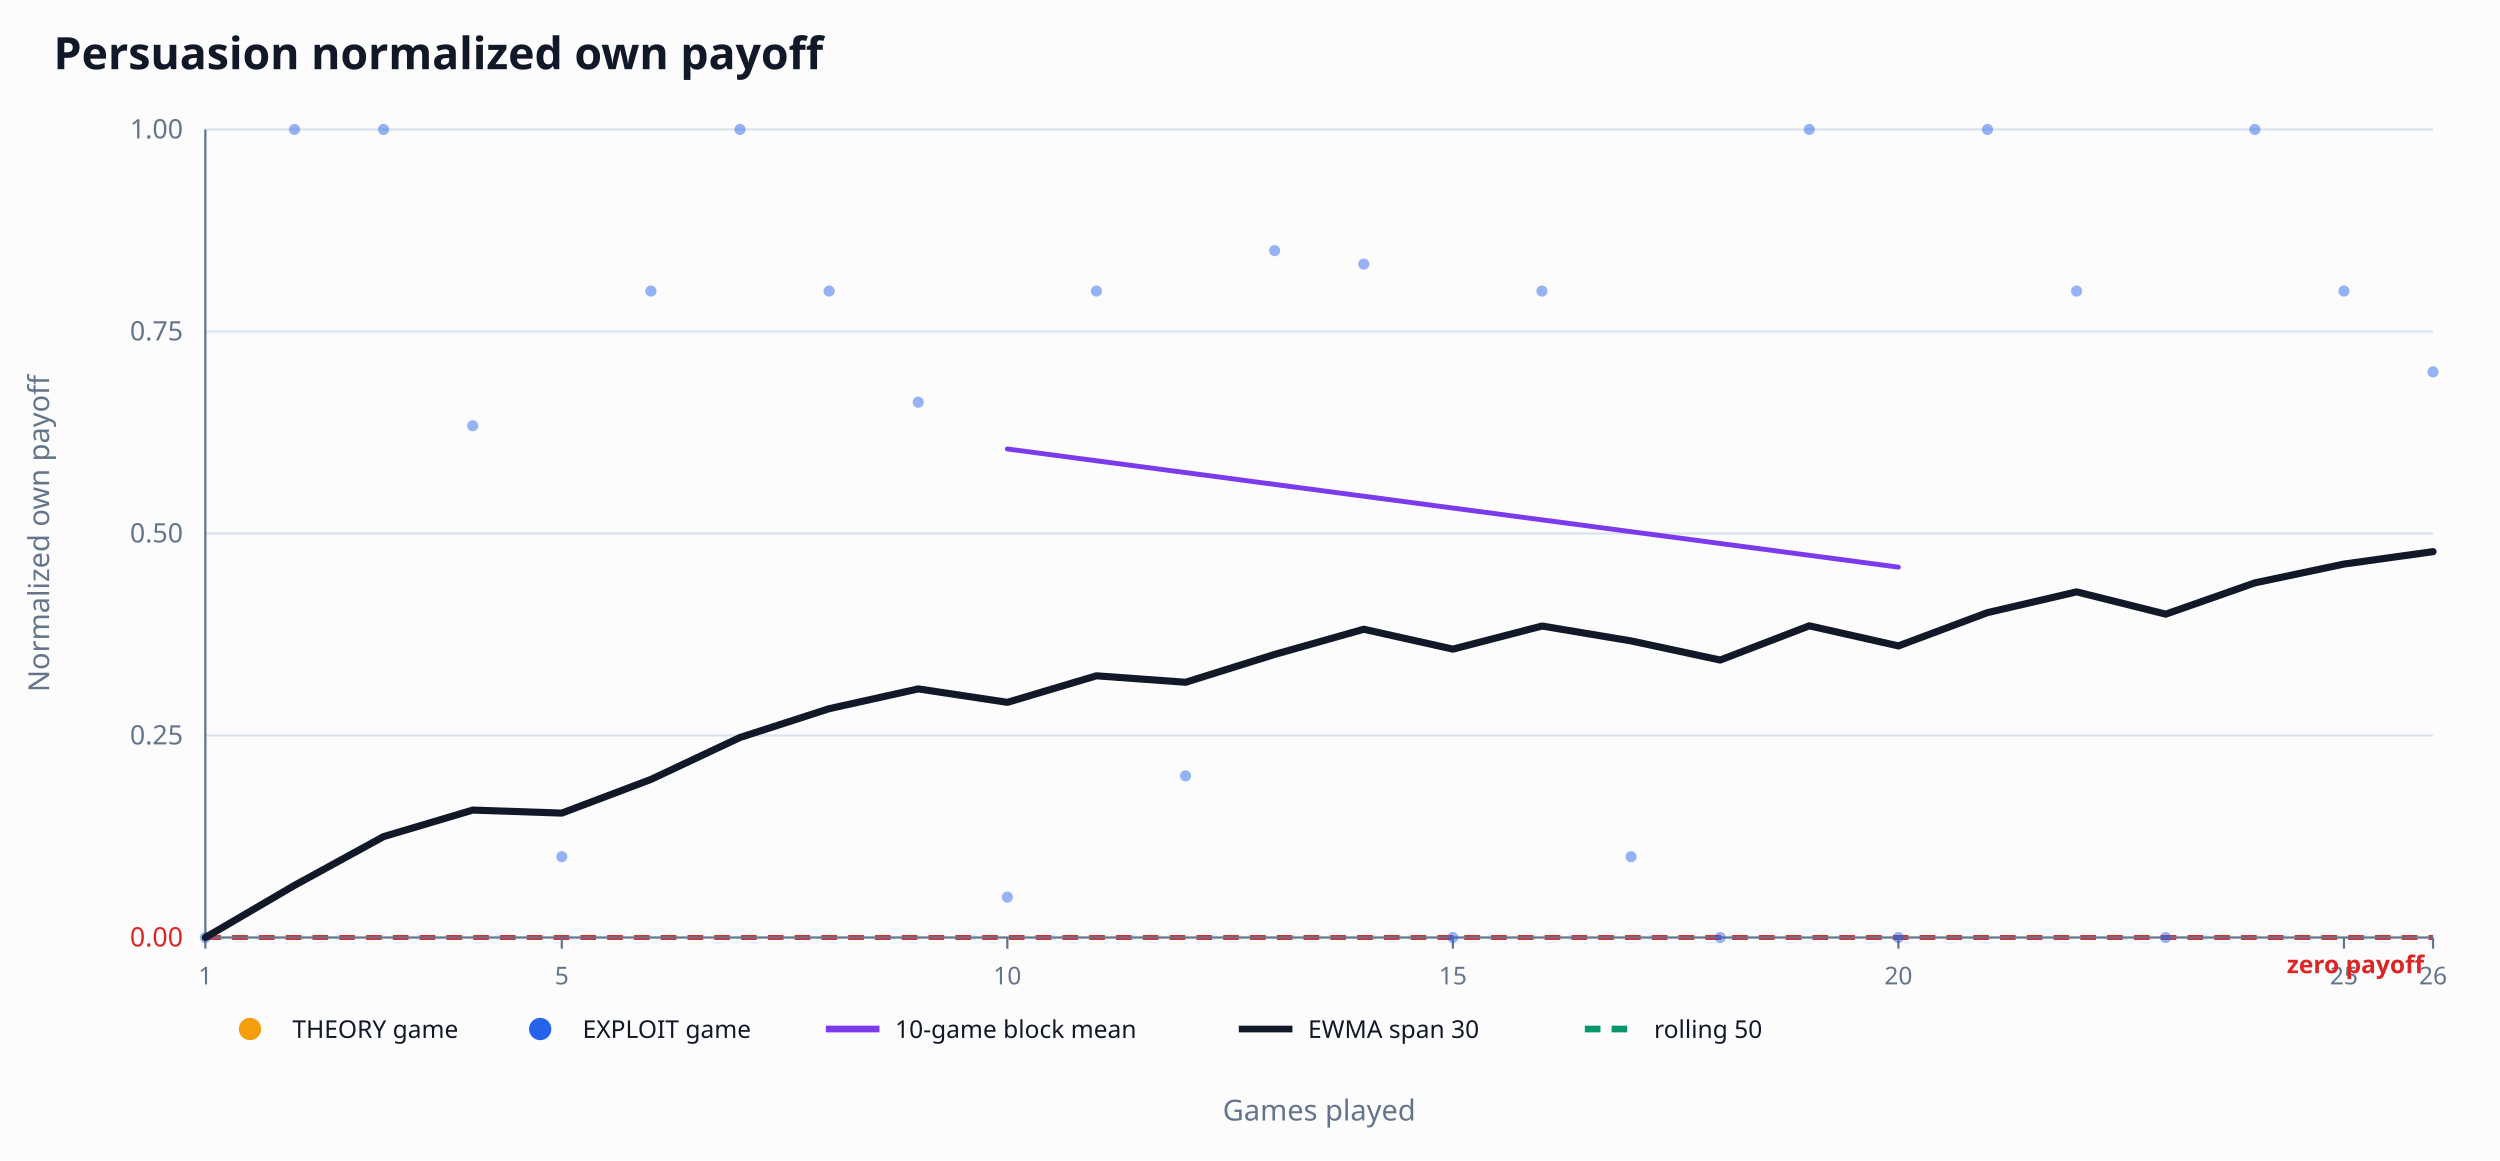
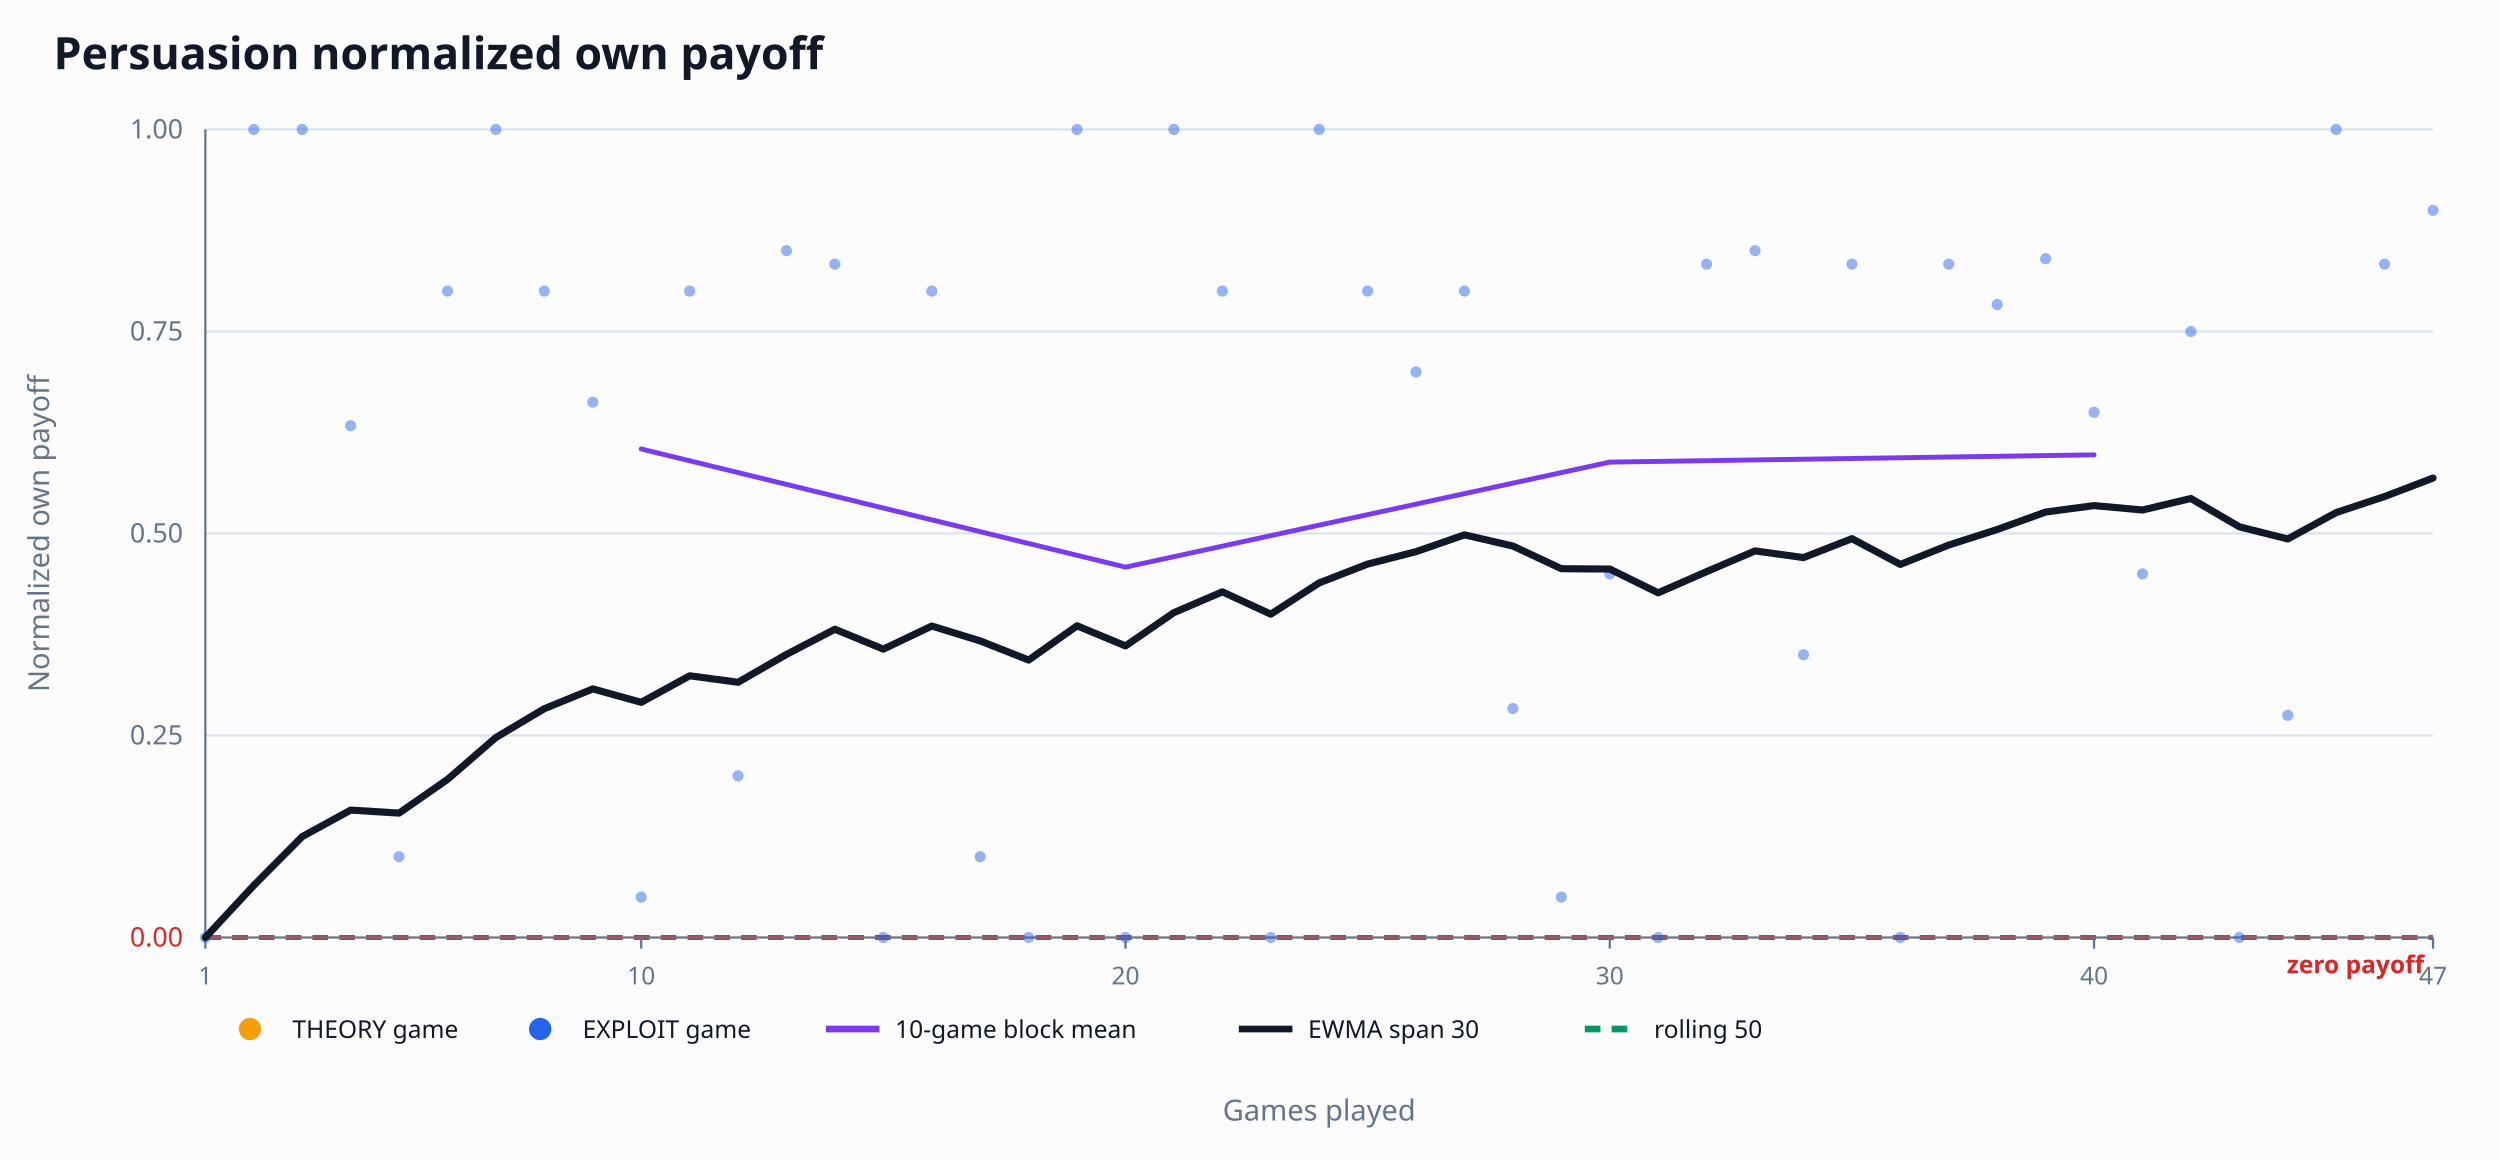
<svg xmlns="http://www.w3.org/2000/svg" width="1120" height="520" viewBox="0 0 1120 520">
  <rect width="100%" height="100%" fill="#fcfcfd" />
  <text x="24" y="31" font-family="system-ui,sans-serif" font-size="20" font-weight="700" fill="#111827">Persuasion normalized own payoff</text>
  <line x1="92" y1="420.00" x2="1090" y2="420.00" stroke="#dc2626" stroke-width="2.2" stroke-dasharray="7,5" />
  <text x="82" y="424.00" text-anchor="end" font-family="system-ui,sans-serif" font-size="12" fill="#dc2626">0.00</text>
  <line x1="92" y1="329.50" x2="1090" y2="329.50" stroke="#dbe3ee" stroke-width="1" />
  <text x="82" y="333.50" text-anchor="end" font-family="system-ui,sans-serif" font-size="12" fill="#64748b">0.25</text>
  <line x1="92" y1="239.00" x2="1090" y2="239.00" stroke="#dbe3ee" stroke-width="1" />
  <text x="82" y="243.00" text-anchor="end" font-family="system-ui,sans-serif" font-size="12" fill="#64748b">0.50</text>
  <line x1="92" y1="148.50" x2="1090" y2="148.50" stroke="#dbe3ee" stroke-width="1" />
  <text x="82" y="152.50" text-anchor="end" font-family="system-ui,sans-serif" font-size="12" fill="#64748b">0.75</text>
  <line x1="92" y1="58.00" x2="1090" y2="58.00" stroke="#dbe3ee" stroke-width="1" />
  <text x="82" y="62.00" text-anchor="end" font-family="system-ui,sans-serif" font-size="12" fill="#64748b">1.00</text>
  <line x1="92.00" y1="420" x2="92.00" y2="425" stroke="#64748b" />
  <text x="92.00" y="441" text-anchor="middle" font-family="system-ui,sans-serif" font-size="11" fill="#64748b">1</text>
-   <line x1="251.68" y1="420" x2="251.68" y2="425" stroke="#64748b" />
-   <text x="251.68" y="441" text-anchor="middle" font-family="system-ui,sans-serif" font-size="11" fill="#64748b">5</text>
-   <line x1="451.28" y1="420" x2="451.28" y2="425" stroke="#64748b" />
-   <text x="451.28" y="441" text-anchor="middle" font-family="system-ui,sans-serif" font-size="11" fill="#64748b">10</text>
-   <line x1="650.88" y1="420" x2="650.88" y2="425" stroke="#64748b" />
-   <text x="650.88" y="441" text-anchor="middle" font-family="system-ui,sans-serif" font-size="11" fill="#64748b">15</text>
-   <line x1="850.48" y1="420" x2="850.48" y2="425" stroke="#64748b" />
-   <text x="850.48" y="441" text-anchor="middle" font-family="system-ui,sans-serif" font-size="11" fill="#64748b">20</text>
-   <line x1="1050.08" y1="420" x2="1050.08" y2="425" stroke="#64748b" />
-   <text x="1050.08" y="441" text-anchor="middle" font-family="system-ui,sans-serif" font-size="11" fill="#64748b">25</text>
+   <line x1="287.26" y1="420" x2="287.26" y2="425" stroke="#64748b" />
+   <text x="287.26" y="441" text-anchor="middle" font-family="system-ui,sans-serif" font-size="11" fill="#64748b">10</text>
+   <line x1="504.22" y1="420" x2="504.22" y2="425" stroke="#64748b" />
+   <text x="504.22" y="441" text-anchor="middle" font-family="system-ui,sans-serif" font-size="11" fill="#64748b">20</text>
+   <line x1="721.17" y1="420" x2="721.17" y2="425" stroke="#64748b" />
+   <text x="721.17" y="441" text-anchor="middle" font-family="system-ui,sans-serif" font-size="11" fill="#64748b">30</text>
+   <line x1="938.13" y1="420" x2="938.13" y2="425" stroke="#64748b" />
+   <text x="938.13" y="441" text-anchor="middle" font-family="system-ui,sans-serif" font-size="11" fill="#64748b">40</text>
  <line x1="1090.00" y1="420" x2="1090.00" y2="425" stroke="#64748b" />
-   <text x="1090.00" y="441" text-anchor="middle" font-family="system-ui,sans-serif" font-size="11" fill="#64748b">26</text>
+   <text x="1090.00" y="441" text-anchor="middle" font-family="system-ui,sans-serif" font-size="11" fill="#64748b">47</text>
  <line x1="92" y1="58" x2="92" y2="420" stroke="#64748b" />
  <line x1="92" y1="420" x2="1090" y2="420" stroke="#64748b" />
  <text x="591.00" y="502" text-anchor="middle" font-family="system-ui,sans-serif" font-size="13" fill="#64748b">Games played</text>
  <text x="22" y="239.00" text-anchor="middle" transform="rotate(-90 22 239.00)" font-family="system-ui,sans-serif" font-size="13" fill="#64748b">Normalized own payoff</text>
  <text x="1086" y="436.00" text-anchor="end" font-family="system-ui,sans-serif" font-size="11" font-weight="700" fill="#dc2626">zero payoff</text>
  <circle cx="92.00" cy="420.00" r="2.5" fill="#2563eb" opacity="0.48" />
-   <circle cx="131.92" cy="58.00" r="2.5" fill="#2563eb" opacity="0.48" />
-   <circle cx="171.84" cy="58.00" r="2.5" fill="#2563eb" opacity="0.48" />
-   <circle cx="211.76" cy="190.73" r="2.5" fill="#2563eb" opacity="0.48" />
-   <circle cx="251.68" cy="383.80" r="2.5" fill="#2563eb" opacity="0.48" />
-   <circle cx="291.60" cy="130.40" r="2.5" fill="#2563eb" opacity="0.48" />
-   <circle cx="331.52" cy="58.00" r="2.5" fill="#2563eb" opacity="0.48" />
-   <circle cx="371.44" cy="130.40" r="2.5" fill="#2563eb" opacity="0.48" />
-   <circle cx="411.36" cy="180.18" r="2.5" fill="#2563eb" opacity="0.48" />
-   <circle cx="451.28" cy="401.90" r="2.5" fill="#2563eb" opacity="0.48" />
-   <circle cx="491.20" cy="130.40" r="2.5" fill="#2563eb" opacity="0.48" />
-   <circle cx="531.12" cy="347.60" r="2.5" fill="#2563eb" opacity="0.48" />
-   <circle cx="571.04" cy="112.30" r="2.5" fill="#2563eb" opacity="0.48" />
-   <circle cx="610.96" cy="118.33" r="2.5" fill="#2563eb" opacity="0.48" />
-   <circle cx="650.88" cy="420.00" r="2.5" fill="#2563eb" opacity="0.48" />
-   <circle cx="690.80" cy="130.40" r="2.5" fill="#2563eb" opacity="0.48" />
-   <circle cx="730.72" cy="383.80" r="2.5" fill="#2563eb" opacity="0.48" />
-   <circle cx="770.64" cy="420.00" r="2.5" fill="#2563eb" opacity="0.48" />
-   <circle cx="810.56" cy="58.00" r="2.5" fill="#2563eb" opacity="0.48" />
-   <circle cx="850.48" cy="420.00" r="2.5" fill="#2563eb" opacity="0.48" />
-   <circle cx="890.40" cy="58.00" r="2.5" fill="#2563eb" opacity="0.48" />
-   <circle cx="930.32" cy="130.40" r="2.5" fill="#2563eb" opacity="0.48" />
-   <circle cx="970.24" cy="420.00" r="2.5" fill="#2563eb" opacity="0.48" />
-   <circle cx="1010.16" cy="58.00" r="2.5" fill="#2563eb" opacity="0.48" />
-   <circle cx="1050.08" cy="130.40" r="2.5" fill="#2563eb" opacity="0.48" />
-   <circle cx="1090.00" cy="166.60" r="2.5" fill="#2563eb" opacity="0.48" />
-   <polyline points="451.28,201.14 850.48,254.08" fill="none" stroke="#7c3aed" stroke-width="2.2" stroke-linejoin="round" stroke-linecap="round" />
-   <polyline points="92.00,420.00 131.92,396.65 171.84,374.80 211.76,362.92 251.68,364.27 291.60,349.18 331.52,330.39 371.44,317.49 411.36,308.63 451.28,314.65 491.20,302.76 531.12,305.66 571.04,293.18 610.96,281.90 650.88,290.81 690.80,280.46 730.72,287.13 770.64,295.70 810.56,280.37 850.48,289.37 890.40,274.45 930.32,265.15 970.24,275.14 1010.16,261.13 1050.08,252.70 1090.00,247.14" fill="none" stroke="#111827" stroke-width="3.2" stroke-linejoin="round" stroke-linecap="round" />
+   <circle cx="113.70" cy="58.00" r="2.5" fill="#2563eb" opacity="0.48" />
+   <circle cx="135.39" cy="58.00" r="2.5" fill="#2563eb" opacity="0.48" />
+   <circle cx="157.09" cy="190.73" r="2.5" fill="#2563eb" opacity="0.48" />
+   <circle cx="178.78" cy="383.80" r="2.5" fill="#2563eb" opacity="0.48" />
+   <circle cx="200.48" cy="130.40" r="2.5" fill="#2563eb" opacity="0.48" />
+   <circle cx="222.17" cy="58.00" r="2.5" fill="#2563eb" opacity="0.48" />
+   <circle cx="243.87" cy="130.40" r="2.5" fill="#2563eb" opacity="0.48" />
+   <circle cx="265.57" cy="180.18" r="2.5" fill="#2563eb" opacity="0.48" />
+   <circle cx="287.26" cy="401.90" r="2.5" fill="#2563eb" opacity="0.48" />
+   <circle cx="308.96" cy="130.40" r="2.5" fill="#2563eb" opacity="0.48" />
+   <circle cx="330.65" cy="347.60" r="2.5" fill="#2563eb" opacity="0.48" />
+   <circle cx="352.35" cy="112.30" r="2.5" fill="#2563eb" opacity="0.48" />
+   <circle cx="374.04" cy="118.33" r="2.5" fill="#2563eb" opacity="0.48" />
+   <circle cx="395.74" cy="420.00" r="2.5" fill="#2563eb" opacity="0.48" />
+   <circle cx="417.43" cy="130.40" r="2.5" fill="#2563eb" opacity="0.48" />
+   <circle cx="439.13" cy="383.80" r="2.5" fill="#2563eb" opacity="0.48" />
+   <circle cx="460.83" cy="420.00" r="2.5" fill="#2563eb" opacity="0.48" />
+   <circle cx="482.52" cy="58.00" r="2.5" fill="#2563eb" opacity="0.48" />
+   <circle cx="504.22" cy="420.00" r="2.5" fill="#2563eb" opacity="0.48" />
+   <circle cx="525.91" cy="58.00" r="2.5" fill="#2563eb" opacity="0.48" />
+   <circle cx="547.61" cy="130.40" r="2.5" fill="#2563eb" opacity="0.48" />
+   <circle cx="569.30" cy="420.00" r="2.5" fill="#2563eb" opacity="0.48" />
+   <circle cx="591.00" cy="58.00" r="2.5" fill="#2563eb" opacity="0.48" />
+   <circle cx="612.70" cy="130.40" r="2.5" fill="#2563eb" opacity="0.48" />
+   <circle cx="634.39" cy="166.60" r="2.5" fill="#2563eb" opacity="0.48" />
+   <circle cx="656.09" cy="130.40" r="2.5" fill="#2563eb" opacity="0.48" />
+   <circle cx="677.78" cy="317.43" r="2.5" fill="#2563eb" opacity="0.48" />
+   <circle cx="699.48" cy="401.90" r="2.5" fill="#2563eb" opacity="0.48" />
+   <circle cx="721.17" cy="257.10" r="2.5" fill="#2563eb" opacity="0.48" />
+   <circle cx="742.87" cy="420.00" r="2.5" fill="#2563eb" opacity="0.48" />
+   <circle cx="764.57" cy="118.33" r="2.5" fill="#2563eb" opacity="0.48" />
+   <circle cx="786.26" cy="112.30" r="2.5" fill="#2563eb" opacity="0.48" />
+   <circle cx="807.96" cy="293.30" r="2.5" fill="#2563eb" opacity="0.48" />
+   <circle cx="829.65" cy="118.33" r="2.5" fill="#2563eb" opacity="0.48" />
+   <circle cx="851.35" cy="420.00" r="2.5" fill="#2563eb" opacity="0.48" />
+   <circle cx="873.04" cy="118.33" r="2.5" fill="#2563eb" opacity="0.48" />
+   <circle cx="894.74" cy="136.43" r="2.5" fill="#2563eb" opacity="0.48" />
+   <circle cx="916.43" cy="115.92" r="2.5" fill="#2563eb" opacity="0.48" />
+   <circle cx="938.13" cy="184.70" r="2.5" fill="#2563eb" opacity="0.48" />
+   <circle cx="959.83" cy="257.10" r="2.5" fill="#2563eb" opacity="0.48" />
+   <circle cx="981.52" cy="148.50" r="2.5" fill="#2563eb" opacity="0.48" />
+   <circle cx="1003.22" cy="420.00" r="2.5" fill="#2563eb" opacity="0.48" />
+   <circle cx="1024.91" cy="320.45" r="2.5" fill="#2563eb" opacity="0.48" />
+   <circle cx="1046.61" cy="58.00" r="2.5" fill="#2563eb" opacity="0.48" />
+   <circle cx="1068.30" cy="118.33" r="2.5" fill="#2563eb" opacity="0.48" />
+   <circle cx="1090.00" cy="94.20" r="2.5" fill="#2563eb" opacity="0.48" />
+   <polyline points="287.26,201.14 504.22,254.08 721.17,207.02 938.13,203.77" fill="none" stroke="#7c3aed" stroke-width="2.2" stroke-linejoin="round" stroke-linecap="round" />
+   <polyline points="92.00,420.00 113.70,396.65 135.39,374.80 157.09,362.92 178.78,364.27 200.48,349.18 222.17,330.39 243.87,317.49 265.57,308.63 287.26,314.65 308.96,302.76 330.65,305.66 352.35,293.18 374.04,281.90 395.74,290.81 417.43,280.46 439.13,287.13 460.83,295.70 482.52,280.37 504.22,289.37 525.91,274.45 547.61,265.15 569.30,275.14 591.00,261.13 612.70,252.70 634.39,247.14 656.09,239.61 677.78,244.63 699.48,254.78 721.17,254.93 742.87,265.58 764.57,256.08 786.26,246.80 807.96,249.80 829.65,241.32 851.35,252.85 873.04,244.17 894.74,237.22 916.43,229.39 938.13,226.51 959.83,228.48 981.52,223.32 1003.22,236.01 1024.91,241.46 1046.61,229.62 1068.30,222.44 1090.00,214.17" fill="none" stroke="#111827" stroke-width="3.2" stroke-linejoin="round" stroke-linecap="round" />
  <circle cx="112" cy="461" r="5" fill="#f59e0b" />
  <text x="131" y="465" font-family="system-ui,sans-serif" font-size="11" fill="#111827">THEORY game</text>
  <circle cx="242" cy="461" r="5" fill="#2563eb" />
  <text x="261" y="465" font-family="system-ui,sans-serif" font-size="11" fill="#111827">EXPLOIT game</text>
  <line x1="370" y1="461" x2="394" y2="461" stroke="#7c3aed" stroke-width="3" />
  <text x="401" y="465" font-family="system-ui,sans-serif" font-size="11" fill="#111827">10-game block mean</text>
  <line x1="555" y1="461" x2="579" y2="461" stroke="#111827" stroke-width="3" />
  <text x="586" y="465" font-family="system-ui,sans-serif" font-size="11" fill="#111827">EWMA span 30</text>
  <line x1="710" y1="461" x2="734" y2="461" stroke="#059669" stroke-width="3" stroke-dasharray="7,5" />
  <text x="741" y="465" font-family="system-ui,sans-serif" font-size="11" fill="#111827">rolling 50</text>
</svg>
